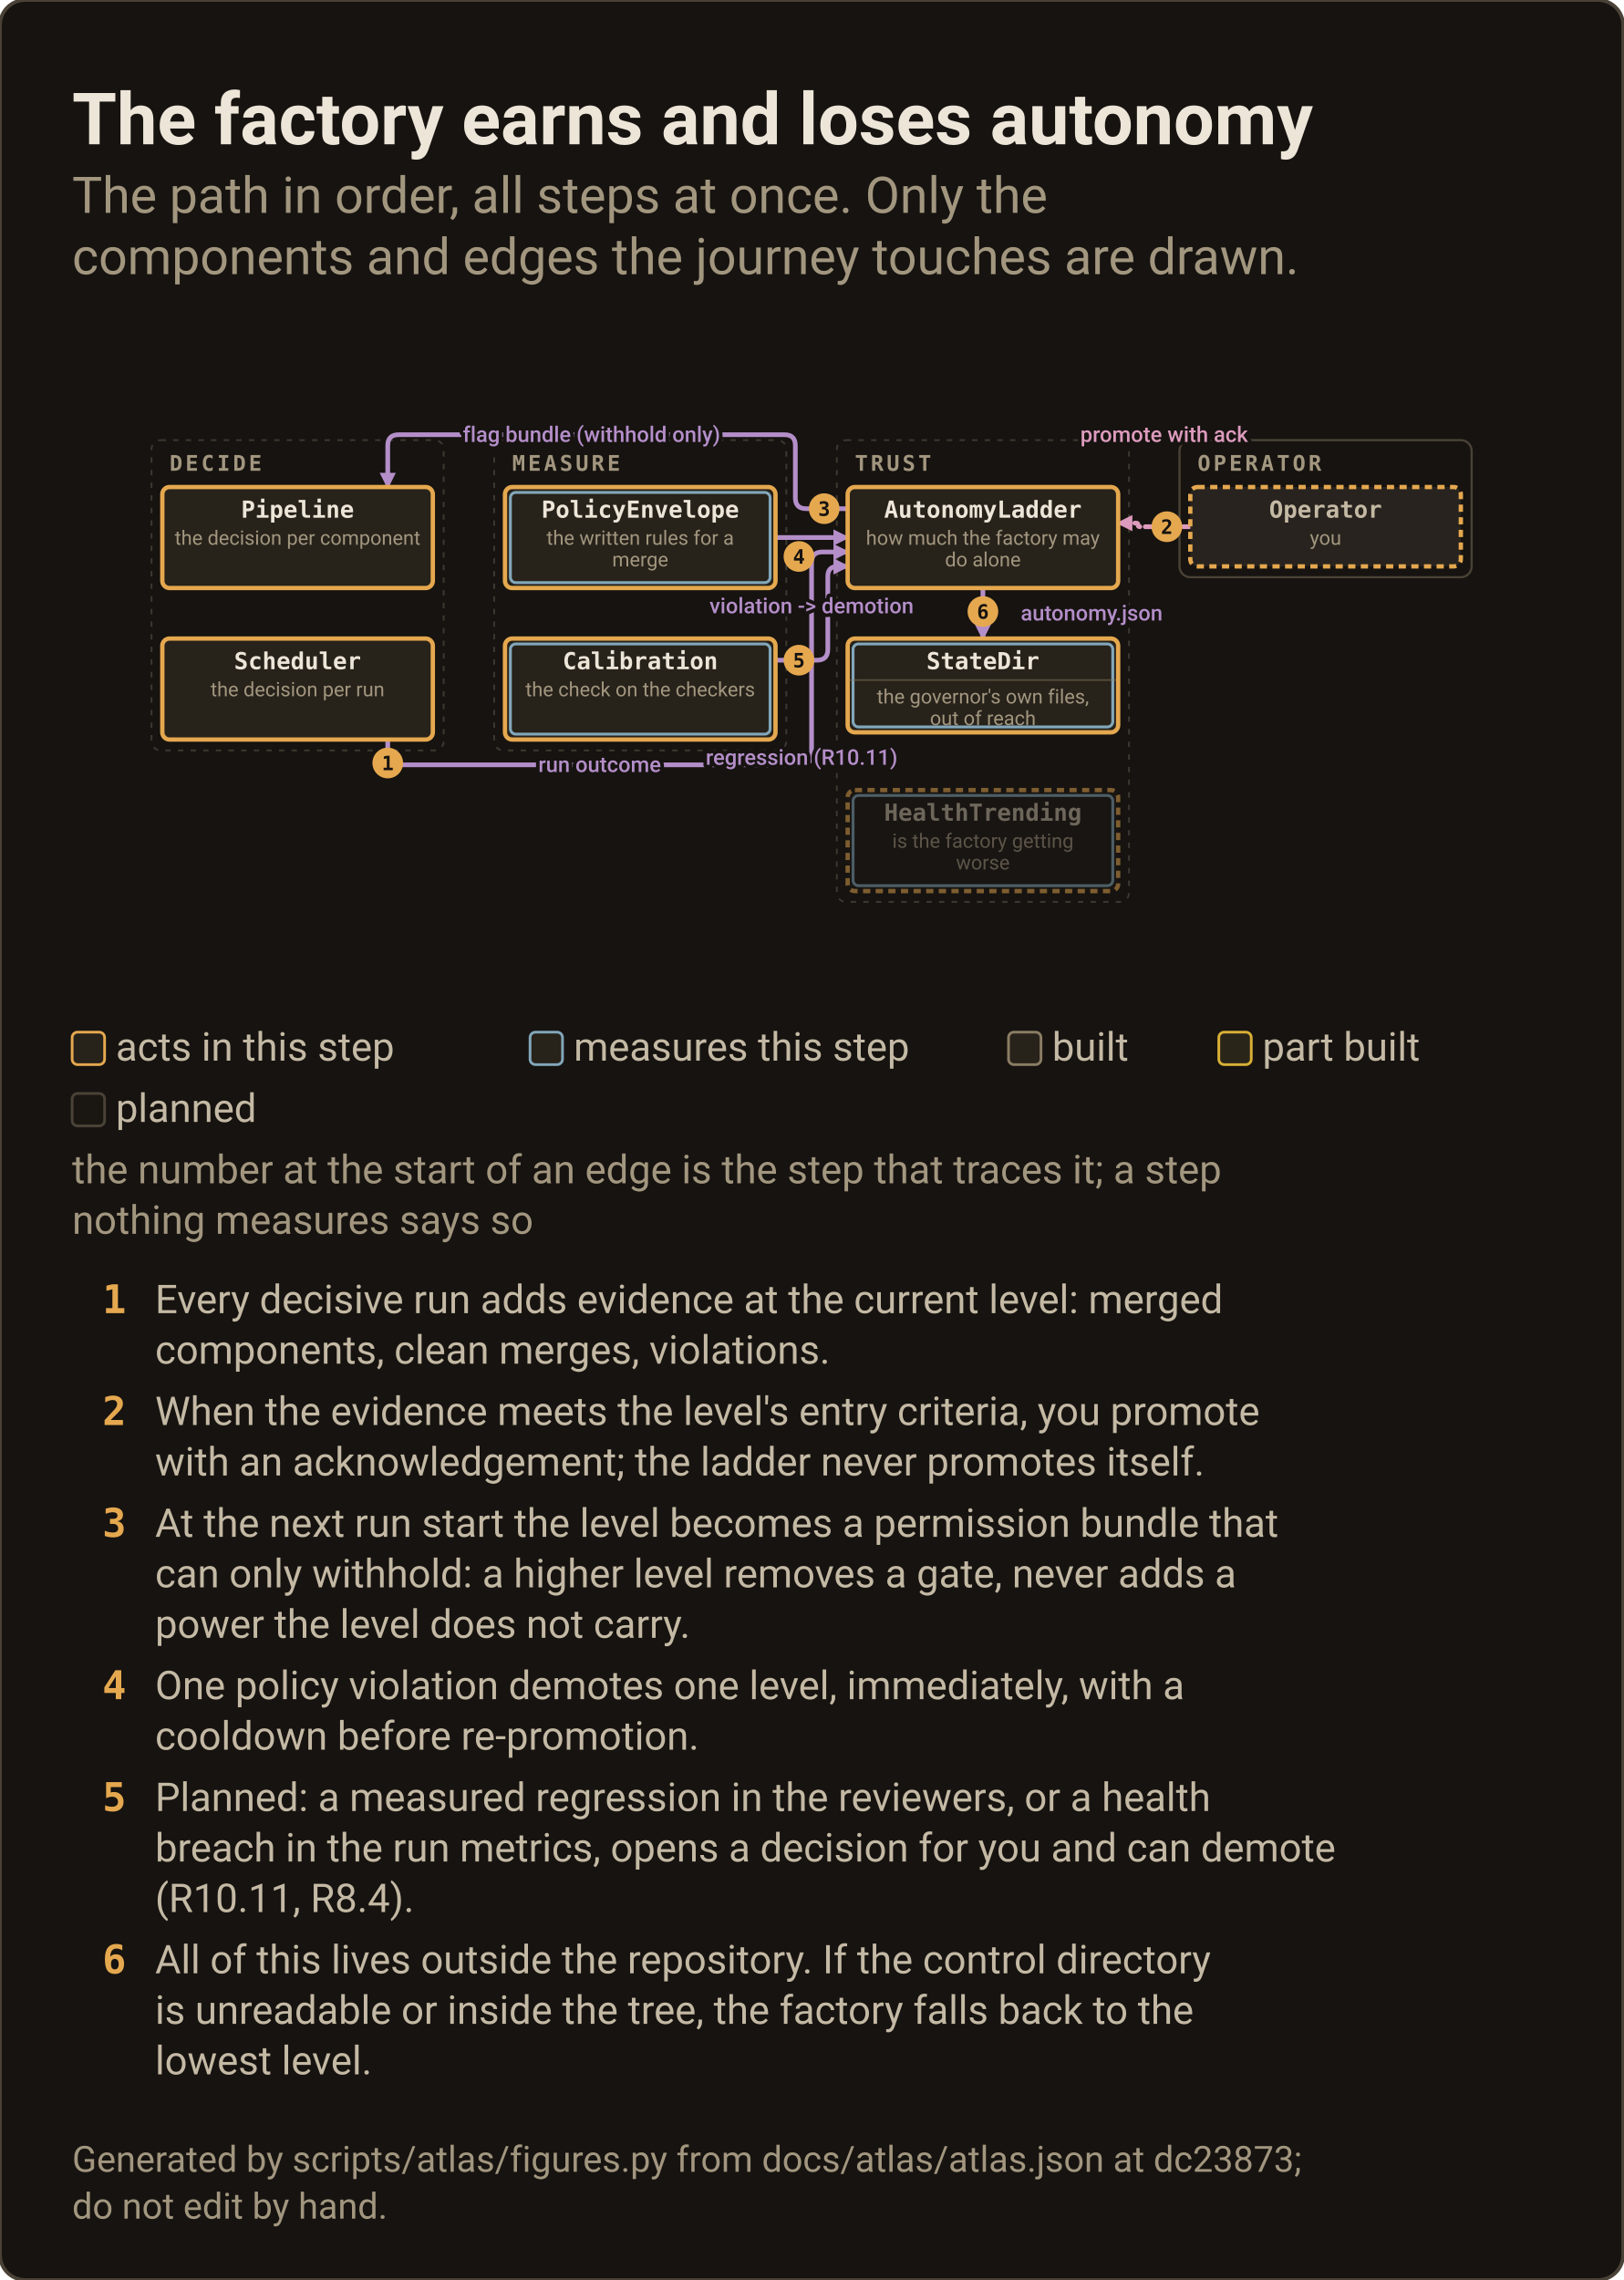
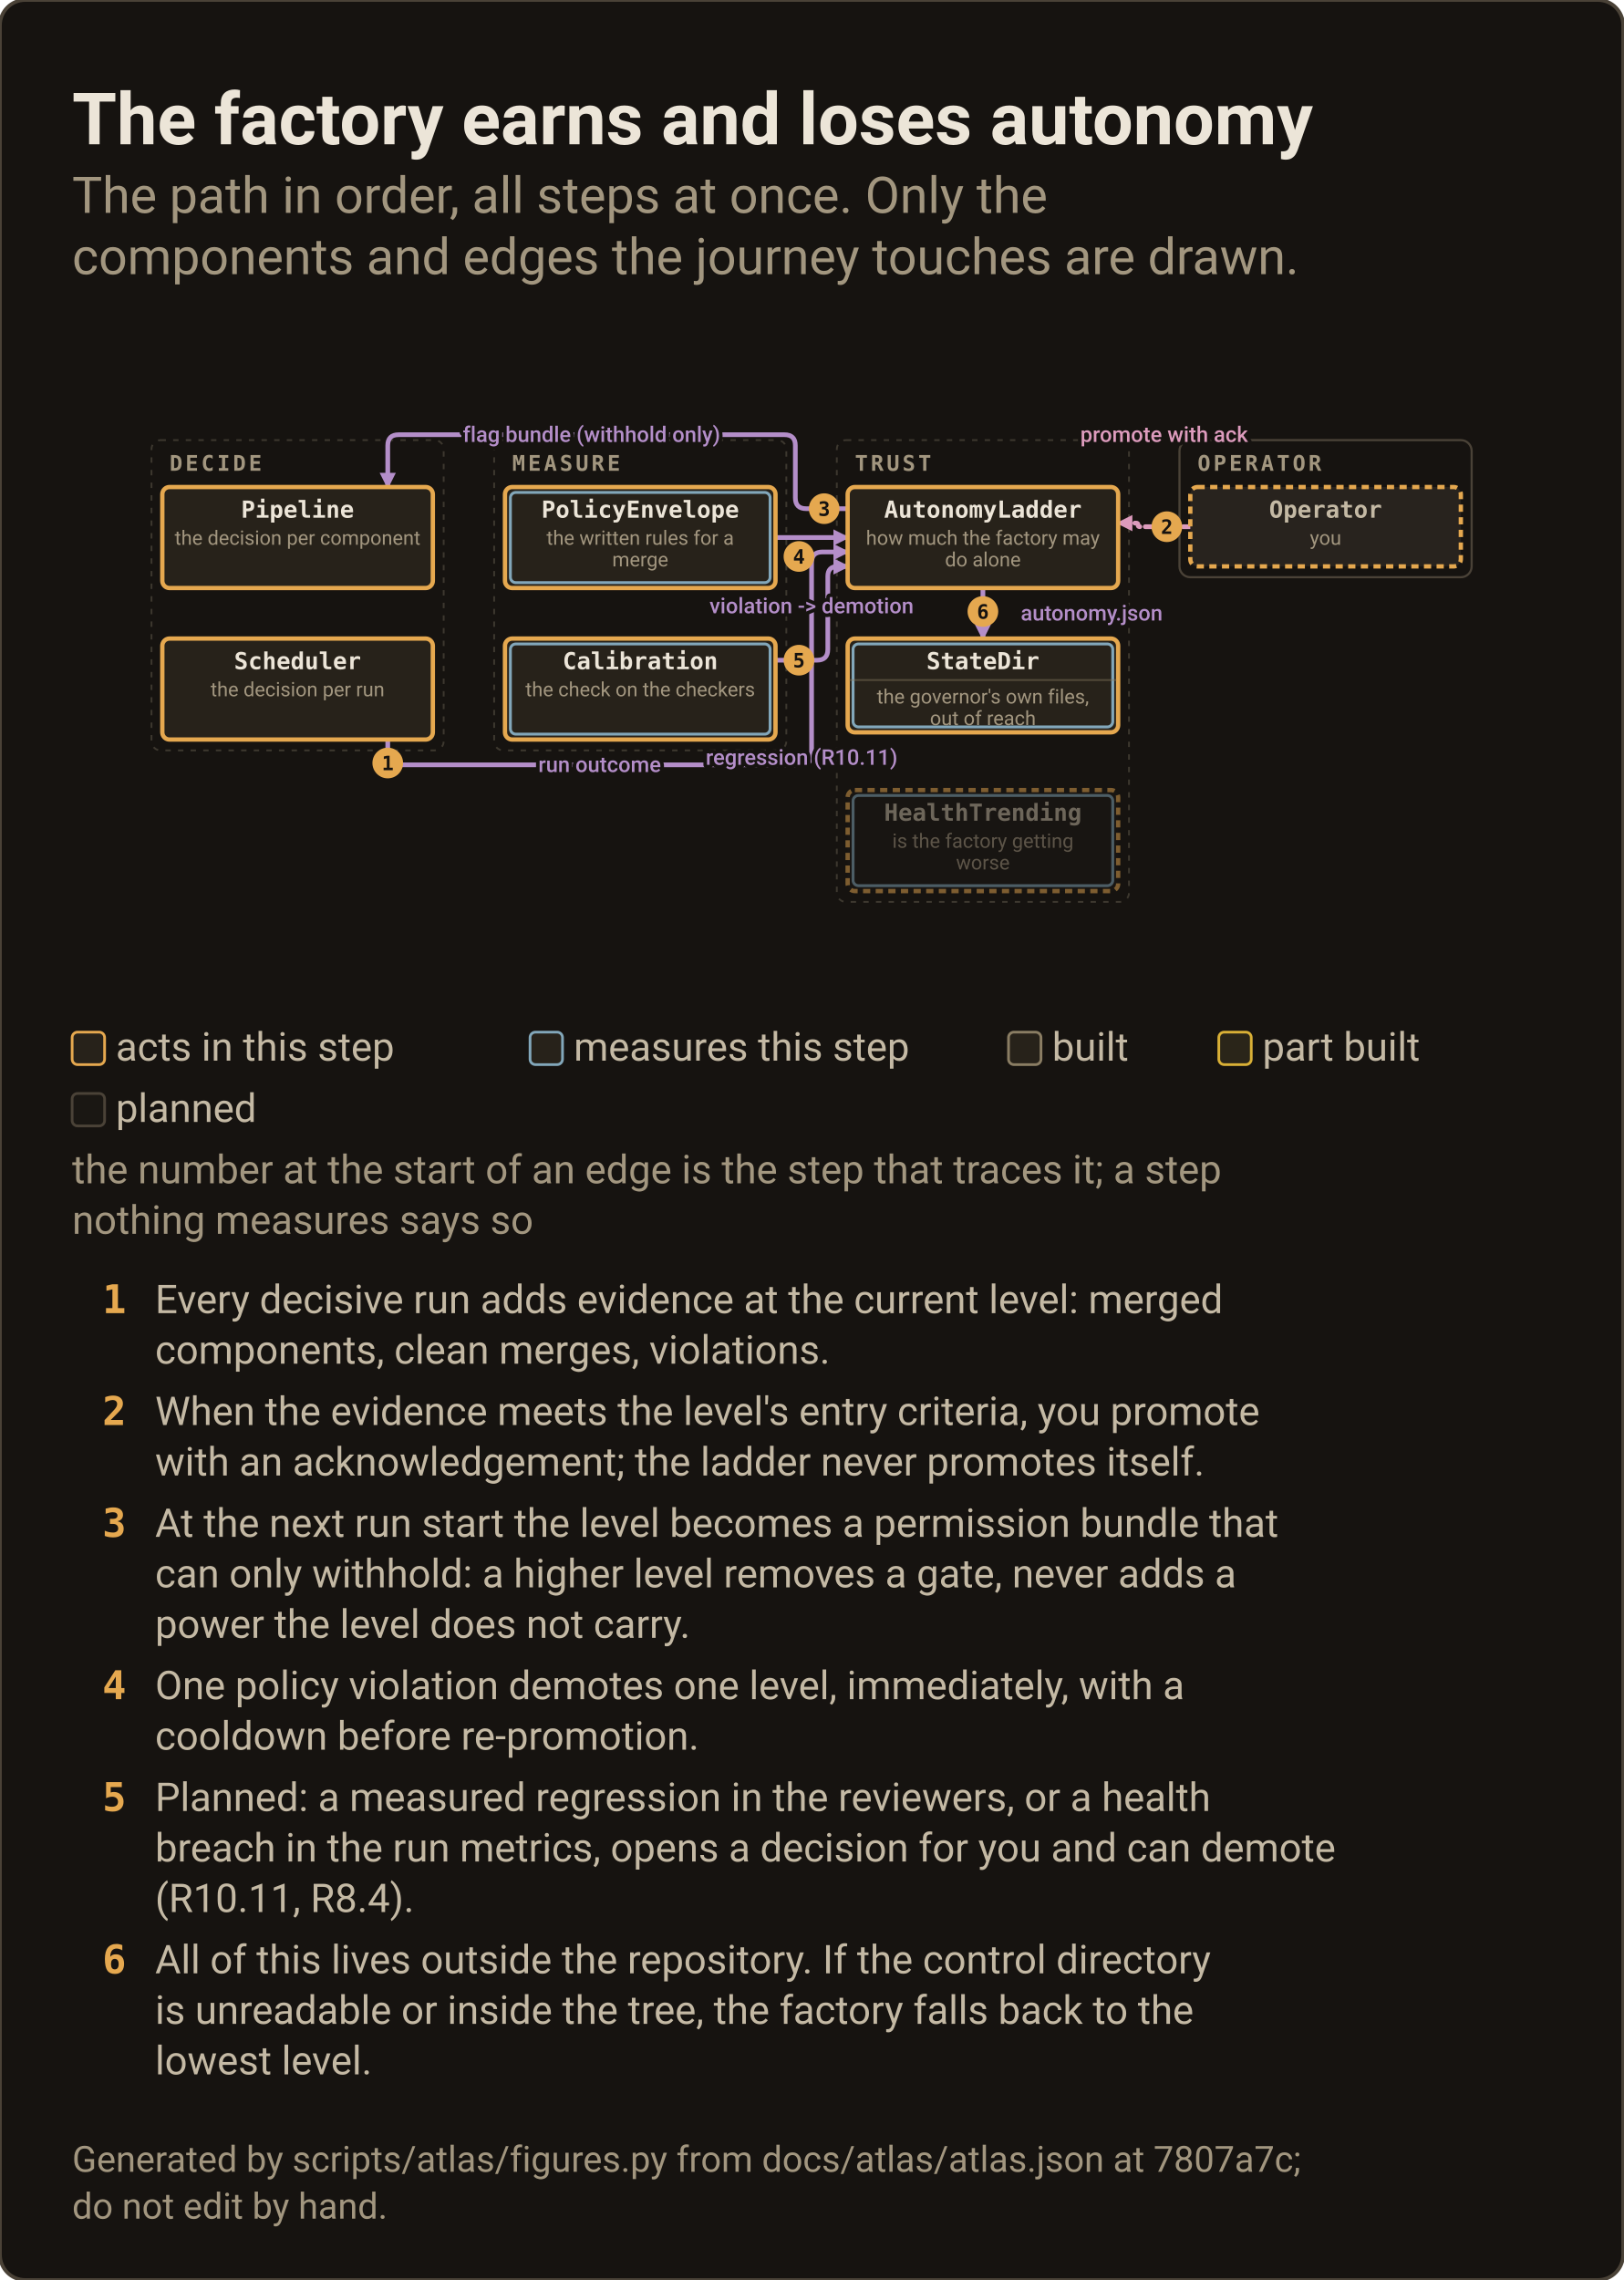
<svg xmlns="http://www.w3.org/2000/svg" width="900" height="1264" viewBox="0 0 900 1264" role="img" aria-label="Journey: The factory earns and loses autonomy">
  <rect x="0" y="0" width="900" height="1264" rx="14" fill="#161310" stroke="#4A4237" stroke-width="2" />
  <text x="40.0" y="80.0" class="c0">The factory earns and loses autonomy</text>
  <text x="40.0" y="118.0" class="c1">The path in order, all steps at once. Only the</text>
  <text x="40.0" y="152.0" class="c1">components and edges the journey touches are drawn.</text>
  <svg id="map" x="76.0" y="170.0" width="748" height="380" viewBox="0 0 748 380" overflow="visible">
    <defs>
      <marker id="map-m-work" viewBox="0 0 8 8" refX="7" refY="4" markerUnits="userSpaceOnUse" markerWidth="9" markerHeight="9" orient="auto-start-reverse">
        <path d="M0,0 L8,4 L0,8 z" fill="#D9CDB2" />
      </marker>
      <marker id="map-m-measure" viewBox="0 0 8 8" refX="7" refY="4" markerUnits="userSpaceOnUse" markerWidth="9" markerHeight="9" orient="auto-start-reverse">
        <path d="M0,0 L8,4 L0,8 z" fill="#82A7BA" />
      </marker>
      <marker id="map-m-feedback" viewBox="0 0 8 8" refX="7" refY="4" markerUnits="userSpaceOnUse" markerWidth="9" markerHeight="9" orient="auto-start-reverse">
        <path d="M0,0 L8,4 L0,8 z" fill="#E39A86" />
      </marker>
      <marker id="map-m-operator" viewBox="0 0 8 8" refX="7" refY="4" markerUnits="userSpaceOnUse" markerWidth="9" markerHeight="9" orient="auto-start-reverse">
        <path d="M0,0 L8,4 L0,8 z" fill="#DD9BBD" />
      </marker>
      <marker id="map-m-trust" viewBox="0 0 8 8" refX="7" refY="4" markerUnits="userSpaceOnUse" markerWidth="9" markerHeight="9" orient="auto-start-reverse">
        <path d="M0,0 L8,4 L0,8 z" fill="#B48EC9" />
      </marker>
      <marker id="map-m-learn" viewBox="0 0 8 8" refX="7" refY="4" markerUnits="userSpaceOnUse" markerWidth="9" markerHeight="9" orient="auto-start-reverse">
        <path d="M0,0 L8,4 L0,8 z" fill="#86C9A9" />
      </marker>
      <marker id="map-m-record" viewBox="0 0 8 8" refX="7" refY="4" markerUnits="userSpaceOnUse" markerWidth="9" markerHeight="9" orient="auto-start-reverse">
        <path d="M0,0 L8,4 L0,8 z" fill="#B7C27C" />
      </marker>
      <marker id="map-m-change" viewBox="0 0 8 8" refX="7" refY="4" markerUnits="userSpaceOnUse" markerWidth="9" markerHeight="9" orient="auto-start-reverse">
        <path d="M0,0 L8,4 L0,8 z" fill="#E26D5A" />
      </marker>
      <marker id="map-m-reach" viewBox="0 0 8 8" refX="7" refY="4" markerUnits="userSpaceOnUse" markerWidth="9" markerHeight="9" orient="auto-start-reverse">
        <path d="M0,0 L8,4 L0,8 z" fill="#E5A84F" />
      </marker>
    </defs>
    <style>#map .node.quiet{opacity:.42}#map .node.planned{opacity:.5}#map .node.planned.quiet{opacity:.3}#map .node.meas .node__box{stroke:#82A7BA;stroke-width:2.2}#map .node.acts .node__box{stroke:#E5A84F;stroke-width:2.4}#map .node__ring{display:none;fill:none;stroke:#82A7BA;stroke-width:1.6}#map .node.meas .node__ring{display:inline}#map .flow.planned{opacity:.35}#map .flowlbl.planned{opacity:.5}#map .flow.off,#map .flowlbl.off{display:none}#map .flow.hot{opacity:1;stroke-opacity:1;stroke-width:2.6}#map .flowlbl.hot{opacity:1}</style>
    <rect x="8.0" y="74.0" width="162.0" height="172.0" rx="5" fill="none" stroke="#A2967F" stroke-opacity=".28" stroke-width="1" stroke-dasharray="3 4" />
    <text x="18.0" y="91.0" class="t3">DECIDE</text>
    <rect x="198.0" y="74.0" width="162.0" height="172.0" rx="5" fill="none" stroke="#A2967F" stroke-opacity=".28" stroke-width="1" stroke-dasharray="3 4" />
    <text x="208.0" y="91.0" class="t3">MEASURE</text>
    <rect x="388.0" y="74.0" width="162.0" height="256.0" rx="5" fill="none" stroke="#A2967F" stroke-opacity=".28" stroke-width="1" stroke-dasharray="3 4" />
    <text x="398.0" y="91.0" class="t3">TRUST</text>
    <rect x="578.0" y="74.0" width="162.0" height="76.0" rx="6" fill="none" stroke="#4A4237" stroke-width="1.2" />
    <text x="588.0" y="91.0" class="t3">OPERATOR</text>
    <g data-layer="flow">
      <path id="map-f48" class="flow trust hot" data-edge="48" data-from="Scheduler" data-to="AutonomyLadder" data-art="run outcome" data-kind="trust" data-layer="trust" d="M 139.0 240.0 L 139.0 248.0 Q 139.0 254.0 145.0 254.0 L 368.0 254.0 Q 374.0 254.0 374.0 248.0 L 374.0 142.0 Q 374.0 136.0 380.0 136.0 L 394.0 136.0" fill="none" stroke="#B48EC9" stroke-opacity="0.82" stroke-width="1.2" stroke-linecap="round" marker-end="url(#map-m-trust)" />
      <path id="map-f67" class="flow trust planned hot" data-edge="67" data-from="Operator" data-to="AutonomyLadder" data-art="promote with ack" data-kind="trust" data-layer="operator" d="M 584.0 122.0 L 556.0 122.0 Q 555.0 122.0 555.0 121.0 L 555.0 121.0 Q 555.0 120.0 554.0 120.0 L 544.0 120.0" fill="none" stroke="#DD9BBD" stroke-opacity="0.82" stroke-width="1.2" stroke-dasharray="4 3" stroke-linecap="round" marker-end="url(#map-m-operator)" />
      <path id="map-f49" class="flow trust hot" data-edge="49" data-from="AutonomyLadder" data-to="Pipeline" data-art="flag bundle (withhold only)" data-kind="trust" data-layer="trust" d="M 394.0 112.0 L 371.0 112.0 Q 365.0 112.0 365.0 106.0 L 365.0 77.0 Q 365.0 71.0 359.0 71.0 L 145.0 71.0 Q 139.0 71.0 139.0 77.0 L 139.0 100.0" fill="none" stroke="#B48EC9" stroke-opacity="0.82" stroke-width="1.2" stroke-linecap="round" marker-end="url(#map-m-trust)" />
      <path id="map-f50" class="flow trust hot" data-edge="50" data-from="PolicyEnvelope" data-to="AutonomyLadder" data-art="violation -&gt; demotion" data-kind="trust" data-layer="trust" d="M 354.0 128.0 L 394.0 128.0" fill="none" stroke="#B48EC9" stroke-opacity="0.82" stroke-width="1.2" stroke-linecap="round" marker-end="url(#map-m-trust)" />
      <path id="map-f51" class="flow trust hot" data-edge="51" data-from="Calibration" data-to="AutonomyLadder" data-art="regression (R10.11)" data-kind="trust" data-layer="trust" d="M 354.0 196.0 L 377.0 196.0 Q 383.0 196.0 383.0 190.0 L 383.0 149.5 Q 383.0 144.0 388.5 144.0 L 394.0 144.0" fill="none" stroke="#B48EC9" stroke-opacity="0.82" stroke-width="1.2" stroke-linecap="round" marker-end="url(#map-m-trust)" />
      <path id="map-f52" class="flow trust hot" data-edge="52" data-from="AutonomyLadder" data-to="StateDir" data-art="autonomy.json" data-kind="trust" data-layer="trust" d="M 469.0 156.0 L 469.0 184.0" fill="none" stroke="#B48EC9" stroke-opacity="0.82" stroke-width="1.2" stroke-linecap="round" marker-end="url(#map-m-trust)" />
    </g>
    <g class="node built acts meas" data-id="PolicyEnvelope" data-kind="component" data-state="built" data-region="measure" role="button" tabindex="0" aria-label="PolicyEnvelope, the written rules for a merge, built">
      <rect class="node__box" x="204.0" y="100.0" width="150.0" height="56.0" rx="4.0" fill="#27221A" stroke="#8A7D63" stroke-width="1.1" />
      <rect class="node__ring" x="207.0" y="103.0" width="144.0" height="50.0" rx="3.0" />
      <text x="279.0" y="117.0" class="t4">PolicyEnvelope</text>
      <g data-layer="job">
        <text x="279.0" y="132.0" class="t5">the written rules for a</text>
        <text x="279.0" y="144.0" class="t5">merge</text>
      </g>
    </g>
    <g class="node built acts meas" data-id="Calibration" data-kind="component" data-state="built" data-region="measure" role="button" tabindex="0" aria-label="Calibration, the check on the checkers, built">
      <rect class="node__box" x="204.0" y="184.0" width="150.0" height="56.0" rx="4.0" fill="#27221A" stroke="#8A7D63" stroke-width="1.1" />
      <rect class="node__ring" x="207.0" y="187.0" width="144.0" height="50.0" rx="3.0" />
      <text x="279.0" y="201.0" class="t4">Calibration</text>
      <g data-layer="job">
        <text x="279.0" y="216.0" class="t5">the check on the checkers</text>
      </g>
    </g>
    <g class="node built acts" data-id="Pipeline" data-kind="component" data-state="built" data-region="decide" role="button" tabindex="0" aria-label="Pipeline, the decision per component, built">
      <rect class="node__box" x="14.0" y="100.0" width="150.0" height="56.0" rx="4.0" fill="#27221A" stroke="#8A7D63" stroke-width="1.1" />
      <rect class="node__ring" x="17.0" y="103.0" width="144.0" height="50.0" rx="3.0" />
      <text x="89.0" y="117.0" class="t4">Pipeline</text>
      <g data-layer="job">
        <text x="89.0" y="132.0" class="t5">the decision per component</text>
      </g>
    </g>
    <g class="node built acts" data-id="Scheduler" data-kind="component" data-state="built" data-region="decide" role="button" tabindex="0" aria-label="Scheduler, the decision per run, built">
      <rect class="node__box" x="14.0" y="184.0" width="150.0" height="56.0" rx="4.0" fill="#27221A" stroke="#8A7D63" stroke-width="1.1" />
      <rect class="node__ring" x="17.0" y="187.0" width="144.0" height="50.0" rx="3.0" />
      <text x="89.0" y="201.0" class="t4">Scheduler</text>
      <g data-layer="job">
        <text x="89.0" y="216.0" class="t5">the decision per run</text>
      </g>
    </g>
    <g class="node built acts" data-id="AutonomyLadder" data-kind="component" data-state="built" data-region="trust" role="button" tabindex="0" aria-label="AutonomyLadder, how much the factory may do alone, built">
      <rect class="node__box" x="394.0" y="100.0" width="150.0" height="56.0" rx="4.0" fill="#27221A" stroke="#8A7D63" stroke-width="1.1" />
      <rect class="node__ring" x="397.0" y="103.0" width="144.0" height="50.0" rx="3.0" />
      <text x="469.0" y="117.0" class="t4">AutonomyLadder</text>
      <g data-layer="job">
        <text x="469.0" y="132.0" class="t5">how much the factory may</text>
        <text x="469.0" y="144.0" class="t5">do alone</text>
      </g>
    </g>
    <g class="node built acts meas" data-id="StateDir" data-kind="store" data-state="built" data-region="trust" role="button" tabindex="0" aria-label="StateDir, the governor's own files, out of reach, built">
      <rect class="node__box" x="394.0" y="184.0" width="150.0" height="52.0" rx="4.0" fill="#27221A" stroke="#8A7D63" stroke-width="1.1" />
      <rect class="node__ring" x="397.0" y="187.0" width="144.0" height="46.0" rx="3.0" />
      <text x="469.0" y="201.0" class="t4">StateDir</text>
      <line x1="395.0" y1="207.0" x2="543.0" y2="207.0" stroke="#8A7D63" stroke-opacity=".45" stroke-width="1" />
      <g data-layer="job">
        <text x="469.0" y="220.0" class="t5">the governor's own files,</text>
        <text x="469.0" y="232.0" class="t5">out of reach</text>
      </g>
    </g>
    <g class="node planned acts meas" data-id="HealthTrending" data-kind="component" data-state="planned" data-region="trust" role="button" tabindex="0" aria-label="HealthTrending, is the factory getting worse, planned">
      <rect class="node__box" x="394.0" y="268.0" width="150.0" height="56.0" rx="4.0" fill="#1A1713" stroke="#4A4237" stroke-width="1.1" stroke-dasharray="4 3" />
      <rect class="node__ring" x="397.0" y="271.0" width="144.0" height="50.0" rx="3.0" />
      <text x="469.0" y="285.0" class="t6">HealthTrending</text>
      <g data-layer="job">
        <text x="469.0" y="300.0" class="t5">is the factory getting</text>
        <text x="469.0" y="312.0" class="t5">worse</text>
      </g>
    </g>
    <g class="node actor acts" data-id="Operator" data-kind="actor" data-state="planned" data-region="operator" role="button" tabindex="0" aria-label="Operator, you, outside">
      <rect class="node__box" x="584.0" y="100.0" width="150.0" height="44.0" rx="4.0" fill="#28231E" stroke="#A2967F" stroke-width="1.1" stroke-dasharray="4 3" />
      <rect class="node__ring" x="587.0" y="103.0" width="144.0" height="38.0" rx="3.0" />
      <text x="659.0" y="117.0" class="t6">Operator</text>
      <g data-layer="job">
        <text x="659.0" y="132.0" class="t5">you</text>
      </g>
    </g>
    <g data-layer="flow">
      <g class="flowlbl trust hot" data-edge="48" data-from="Scheduler" data-to="AutonomyLadder" data-layer="trust">
        <text x="256.5" y="258.0" class="t1">run outcome</text>
      </g>
      <g class="flowlbl trust planned hot" data-edge="67" data-from="Operator" data-to="AutonomyLadder" data-layer="operator">
        <text x="569.5" y="75.0" class="t2">promote with ack</text>
      </g>
      <g class="flowlbl trust hot" data-edge="49" data-from="AutonomyLadder" data-to="Pipeline" data-layer="trust">
        <text x="252.0" y="75.0" class="t1">flag bundle (withhold only)</text>
      </g>
      <g class="flowlbl trust hot" data-edge="50" data-from="PolicyEnvelope" data-to="AutonomyLadder" data-layer="trust">
        <text x="374.0" y="170.0" class="t1">violation -&gt; demotion</text>
      </g>
      <g class="flowlbl trust hot" data-edge="51" data-from="Calibration" data-to="AutonomyLadder" data-layer="trust">
        <text x="368.5" y="254.0" class="t1">regression (R10.11)</text>
      </g>
      <g class="flowlbl trust hot" data-edge="52" data-from="AutonomyLadder" data-to="StateDir" data-layer="trust">
        <text x="529.3" y="174.0" class="t1">autonomy.json</text>
      </g>
    </g>
    <g data-layer="steps">
      <g class="step" data-edge="48">
        <circle cx="139.0" cy="253.0" r="8.5" fill="#E5A84F" />
        <text x="139.0" y="257.0" class="t0">1</text>
      </g>
      <g class="step" data-edge="67">
        <circle cx="571.0" cy="122.0" r="8.5" fill="#E5A84F" />
        <text x="571.0" y="126.0" class="t0">2</text>
      </g>
      <g class="step" data-edge="49">
        <circle cx="381.0" cy="112.0" r="8.5" fill="#E5A84F" />
        <text x="381.0" y="116.0" class="t0">3</text>
      </g>
      <g class="step" data-edge="50">
        <circle cx="367.0" cy="138.5" r="8.5" fill="#E5A84F" />
        <text x="367.0" y="142.5" class="t0">4</text>
      </g>
      <g class="step" data-edge="51">
        <circle cx="367.0" cy="196.0" r="8.5" fill="#E5A84F" />
        <text x="367.0" y="200.0" class="t0">5</text>
      </g>
      <g class="step" data-edge="52">
        <circle cx="469.0" cy="169.0" r="8.5" fill="#E5A84F" />
        <text x="469.0" y="173.0" class="t0">6</text>
      </g>
    </g>
    <style>#map .t0{font-family:ui-monospace,"SF Mono",SFMono-Regular,"JetBrains Mono",Menlo,Consolas,monospace;font-size:11.0px;font-weight:700;fill:#161310;text-anchor:middle}#map .t1{font-family:ui-sans-serif,system-ui,-apple-system,"SF Pro Text","Segoe UI",Roboto,"Helvetica Neue",Arial,sans-serif;font-size:12.0px;font-weight:500;fill:#B48EC9;text-anchor:middle;paint-order:stroke;stroke:#161310;stroke-width:4;stroke-linejoin:round}#map .t2{font-family:ui-sans-serif,system-ui,-apple-system,"SF Pro Text","Segoe UI",Roboto,"Helvetica Neue",Arial,sans-serif;font-size:12.0px;font-weight:500;fill:#DD9BBD;text-anchor:middle;paint-order:stroke;stroke:#161310;stroke-width:4;stroke-linejoin:round}#map .t3{font-family:ui-monospace,"SF Mono",SFMono-Regular,"JetBrains Mono",Menlo,Consolas,monospace;font-size:12.0px;font-weight:600;fill:#A2967F;text-anchor:start;letter-spacing:.13em}#map .t4{font-family:ui-monospace,"SF Mono",SFMono-Regular,"JetBrains Mono",Menlo,Consolas,monospace;font-size:13.0px;font-weight:600;fill:#ECE5D8;text-anchor:middle}#map .t5{font-family:ui-sans-serif,system-ui,-apple-system,"SF Pro Text","Segoe UI",Roboto,"Helvetica Neue",Arial,sans-serif;font-size:11.0px;font-weight:400;fill:#A2967F;text-anchor:middle}#map .t6{font-family:ui-monospace,"SF Mono",SFMono-Regular,"JetBrains Mono",Menlo,Consolas,monospace;font-size:13.0px;font-weight:600;fill:#C4B9A4;text-anchor:middle}</style>
  </svg>
  <rect x="40.0" y="572.2" width="18" height="18" rx="3" fill="#27221A" stroke="#E5A84F" stroke-width="1.5" />
  <text x="64.2" y="588.0" class="c2">acts in this step</text>
  <rect x="293.9" y="572.2" width="18" height="18" rx="3" fill="#27221A" stroke="#82A7BA" stroke-width="1.5" />
  <text x="318.1" y="588.0" class="c2">measures this step</text>
  <rect x="559.2" y="572.2" width="18" height="18" rx="3" fill="#27221A" stroke="#8A7D63" stroke-width="1.5" />
  <text x="583.4" y="588.0" class="c2">built</text>
  <rect x="675.8" y="572.2" width="18" height="18" rx="3" fill="#2A2519" stroke="#D9B036" stroke-width="1.5" />
  <text x="700.0" y="588.0" class="c2">part built</text>
  <rect x="40.0" y="606.2" width="18" height="18" rx="3" fill="#1A1713" stroke="#4A4237" stroke-width="1.5" />
  <text x="64.2" y="622.0" class="c2">planned</text>
  <text x="40.0" y="656.0" class="c3">the number at the start of an edge is the step that traces it; a step</text>
  <text x="40.0" y="684.0" class="c3">nothing measures says so</text>
  <text x="70.0" y="728.0" class="c4">1</text>
  <text x="86.0" y="728.0" class="c2">Every decisive run adds evidence at the current level: merged</text>
  <text x="86.0" y="756.0" class="c2">components, clean merges, violations.</text>
  <text x="70.0" y="790.0" class="c4">2</text>
  <text x="86.0" y="790.0" class="c2">When the evidence meets the level's entry criteria, you promote</text>
  <text x="86.0" y="818.0" class="c2">with an acknowledgement; the ladder never promotes itself.</text>
  <text x="70.0" y="852.0" class="c4">3</text>
  <text x="86.0" y="852.0" class="c2">At the next run start the level becomes a permission bundle that</text>
  <text x="86.0" y="880.0" class="c2">can only withhold: a higher level removes a gate, never adds a</text>
  <text x="86.0" y="908.0" class="c2">power the level does not carry.</text>
  <text x="70.0" y="942.0" class="c4">4</text>
  <text x="86.0" y="942.0" class="c2">One policy violation demotes one level, immediately, with a</text>
  <text x="86.0" y="970.0" class="c2">cooldown before re-promotion.</text>
  <text x="70.0" y="1004.0" class="c4">5</text>
  <text x="86.0" y="1004.0" class="c2">Planned: a measured regression in the reviewers, or a health</text>
  <text x="86.0" y="1032.0" class="c2">breach in the run metrics, opens a decision for you and can demote</text>
  <text x="86.0" y="1060.0" class="c2">(R10.11, R8.4).</text>
  <text x="70.0" y="1094.0" class="c4">6</text>
  <text x="86.0" y="1094.0" class="c2">All of this lives outside the repository. If the control directory</text>
  <text x="86.0" y="1122.0" class="c2">is unreadable or inside the tree, the factory falls back to the</text>
  <text x="86.0" y="1150.0" class="c2">lowest level.</text>
-   <text x="40.0" y="1204.0" class="c5">Generated by scripts/atlas/figures.py from docs/atlas/atlas.json at dc23873;</text>
+   <text x="40.0" y="1204.0" class="c5">Generated by scripts/atlas/figures.py from docs/atlas/atlas.json at 7807a7c;</text>
  <text x="40.0" y="1230.0" class="c5">do not edit by hand.</text>
  <style>.c0{font-family:ui-sans-serif,system-ui,-apple-system,"SF Pro Text","Segoe UI",Roboto,"Helvetica Neue",Arial,sans-serif;font-size:40.0px;font-weight:600;fill:#ECE5D8;text-anchor:start}.c1{font-family:ui-sans-serif,system-ui,-apple-system,"SF Pro Text","Segoe UI",Roboto,"Helvetica Neue",Arial,sans-serif;font-size:28.0px;font-weight:400;fill:#A2967F;text-anchor:start}.c2{font-family:ui-sans-serif,system-ui,-apple-system,"SF Pro Text","Segoe UI",Roboto,"Helvetica Neue",Arial,sans-serif;font-size:22.0px;font-weight:400;fill:#C4B9A4;text-anchor:start}.c3{font-family:ui-sans-serif,system-ui,-apple-system,"SF Pro Text","Segoe UI",Roboto,"Helvetica Neue",Arial,sans-serif;font-size:22.0px;font-weight:400;fill:#A2967F;text-anchor:start}.c4{font-family:ui-monospace,"SF Mono",SFMono-Regular,"JetBrains Mono",Menlo,Consolas,monospace;font-size:22.0px;font-weight:700;fill:#E5A84F;text-anchor:end}.c5{font-family:ui-sans-serif,system-ui,-apple-system,"SF Pro Text","Segoe UI",Roboto,"Helvetica Neue",Arial,sans-serif;font-size:20.0px;font-weight:400;fill:#A2967F;text-anchor:start}</style>
</svg>
